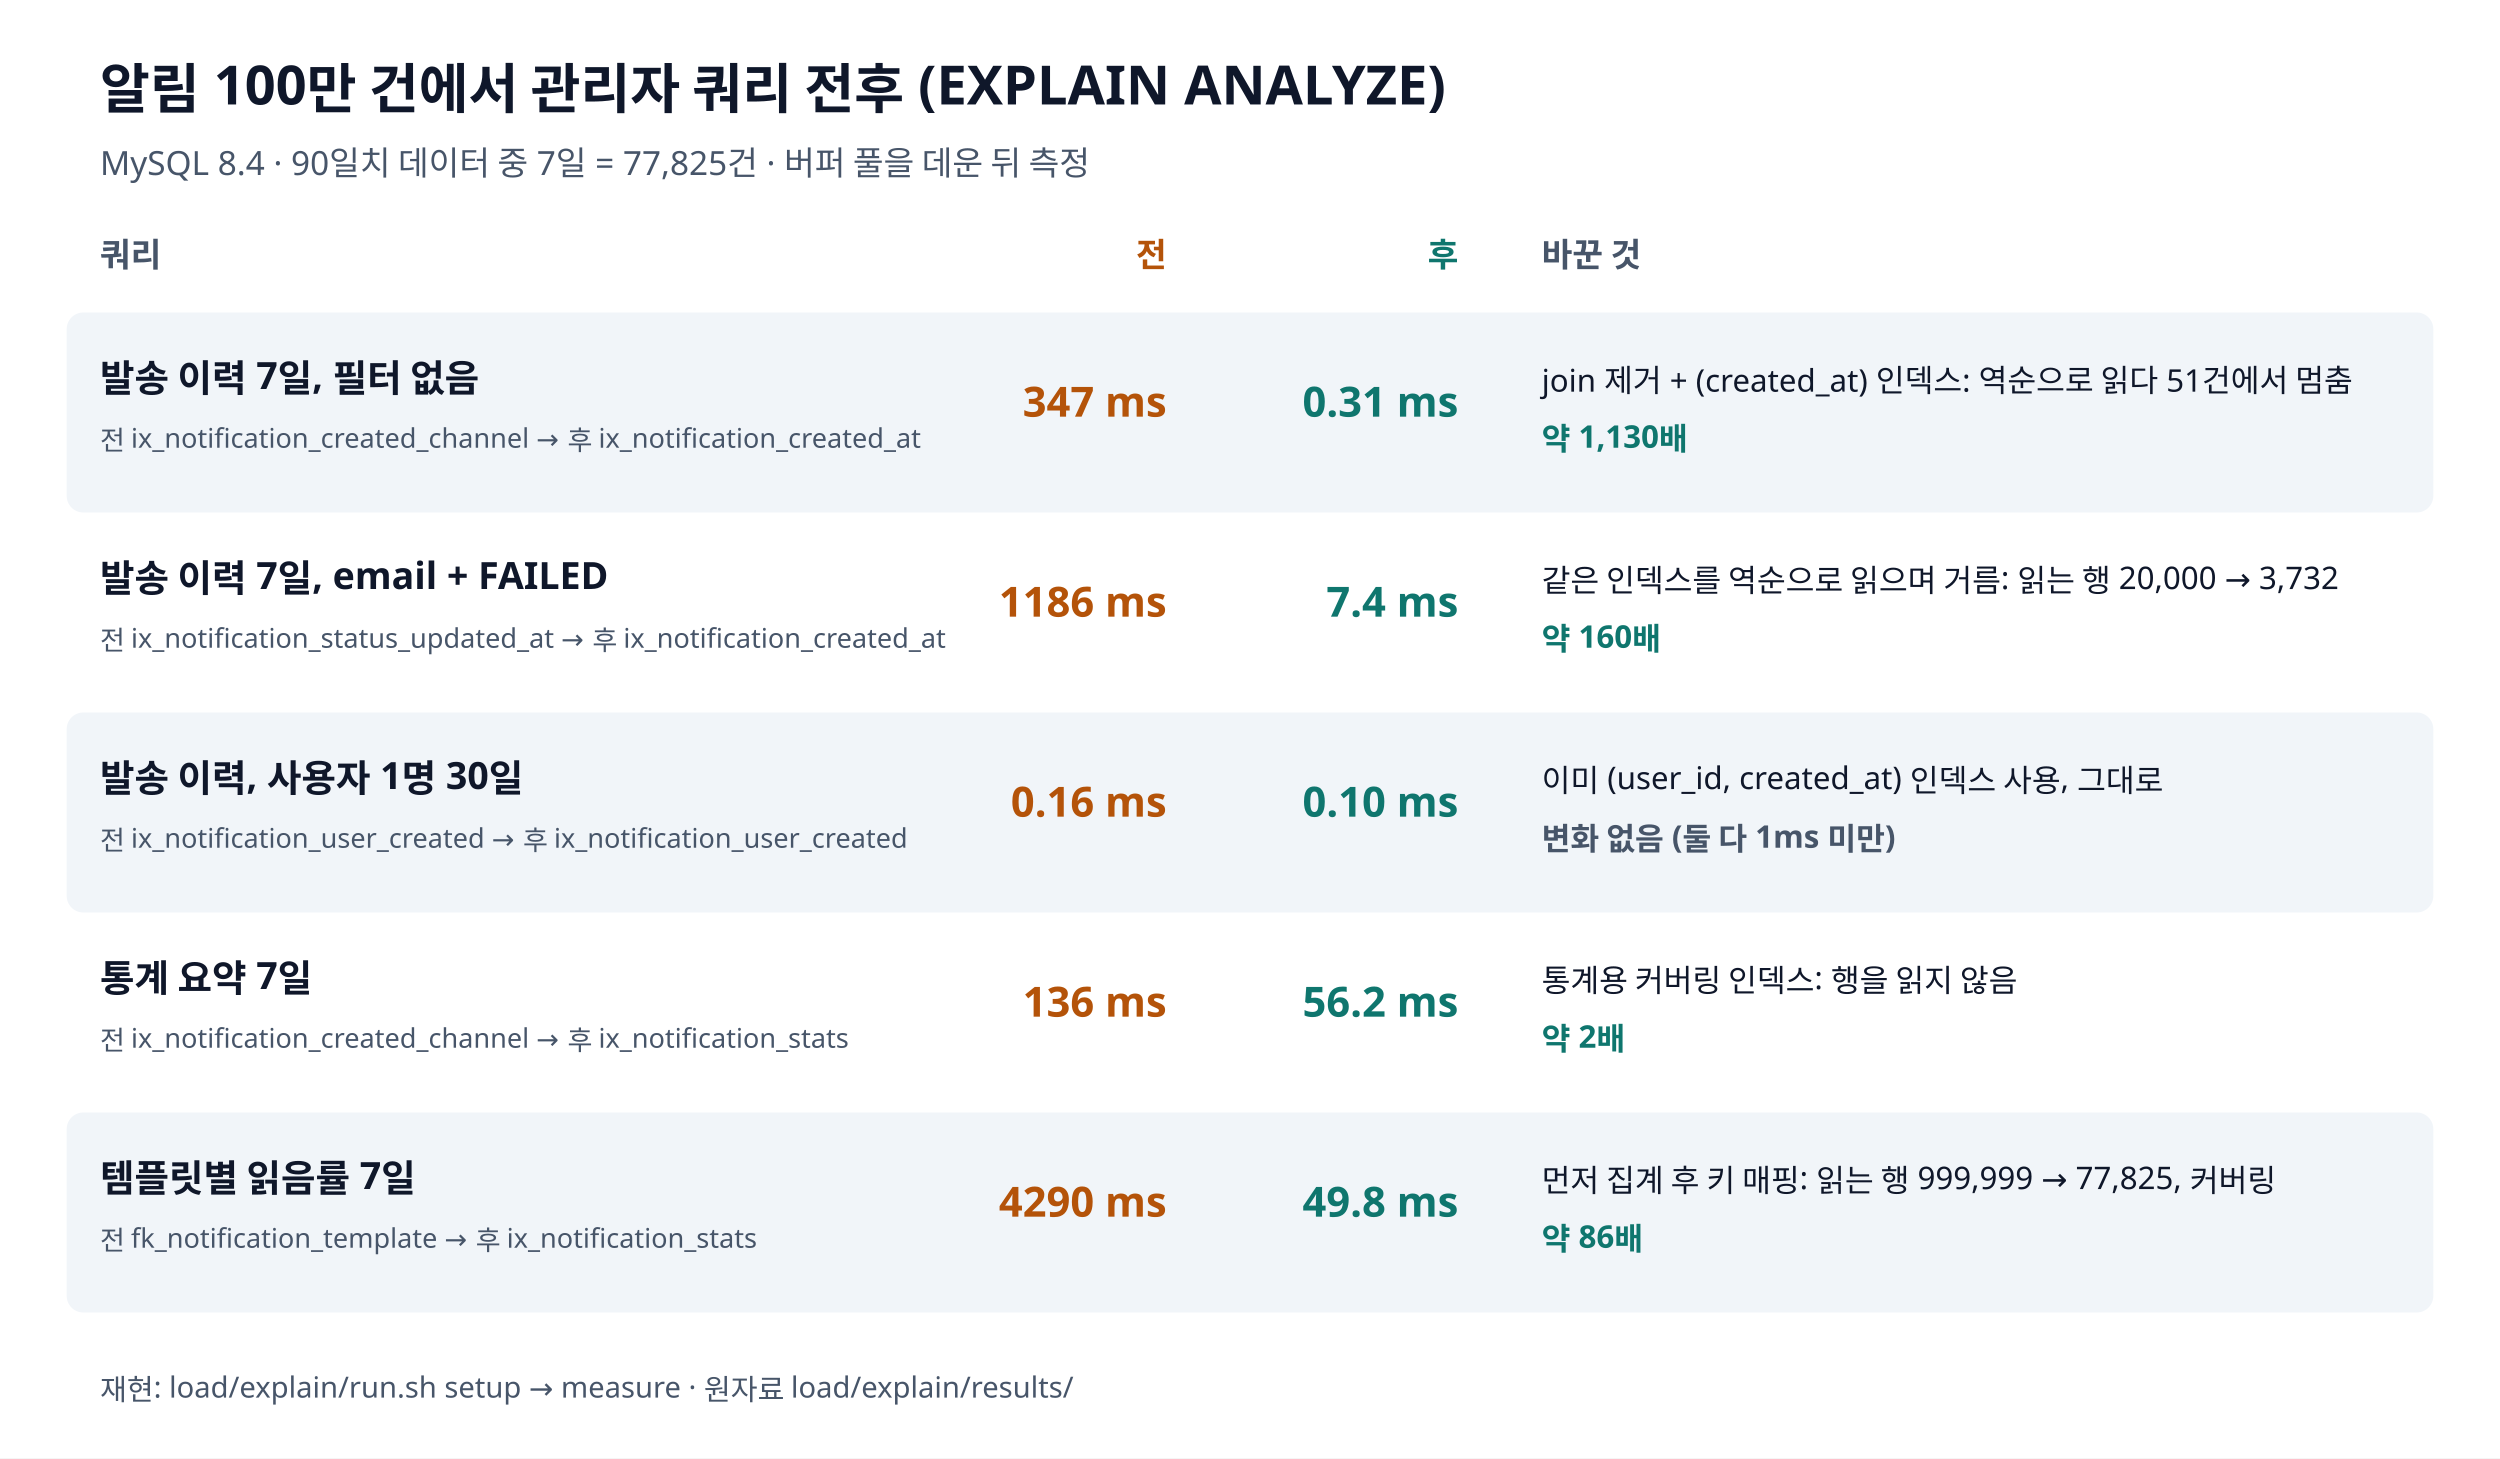
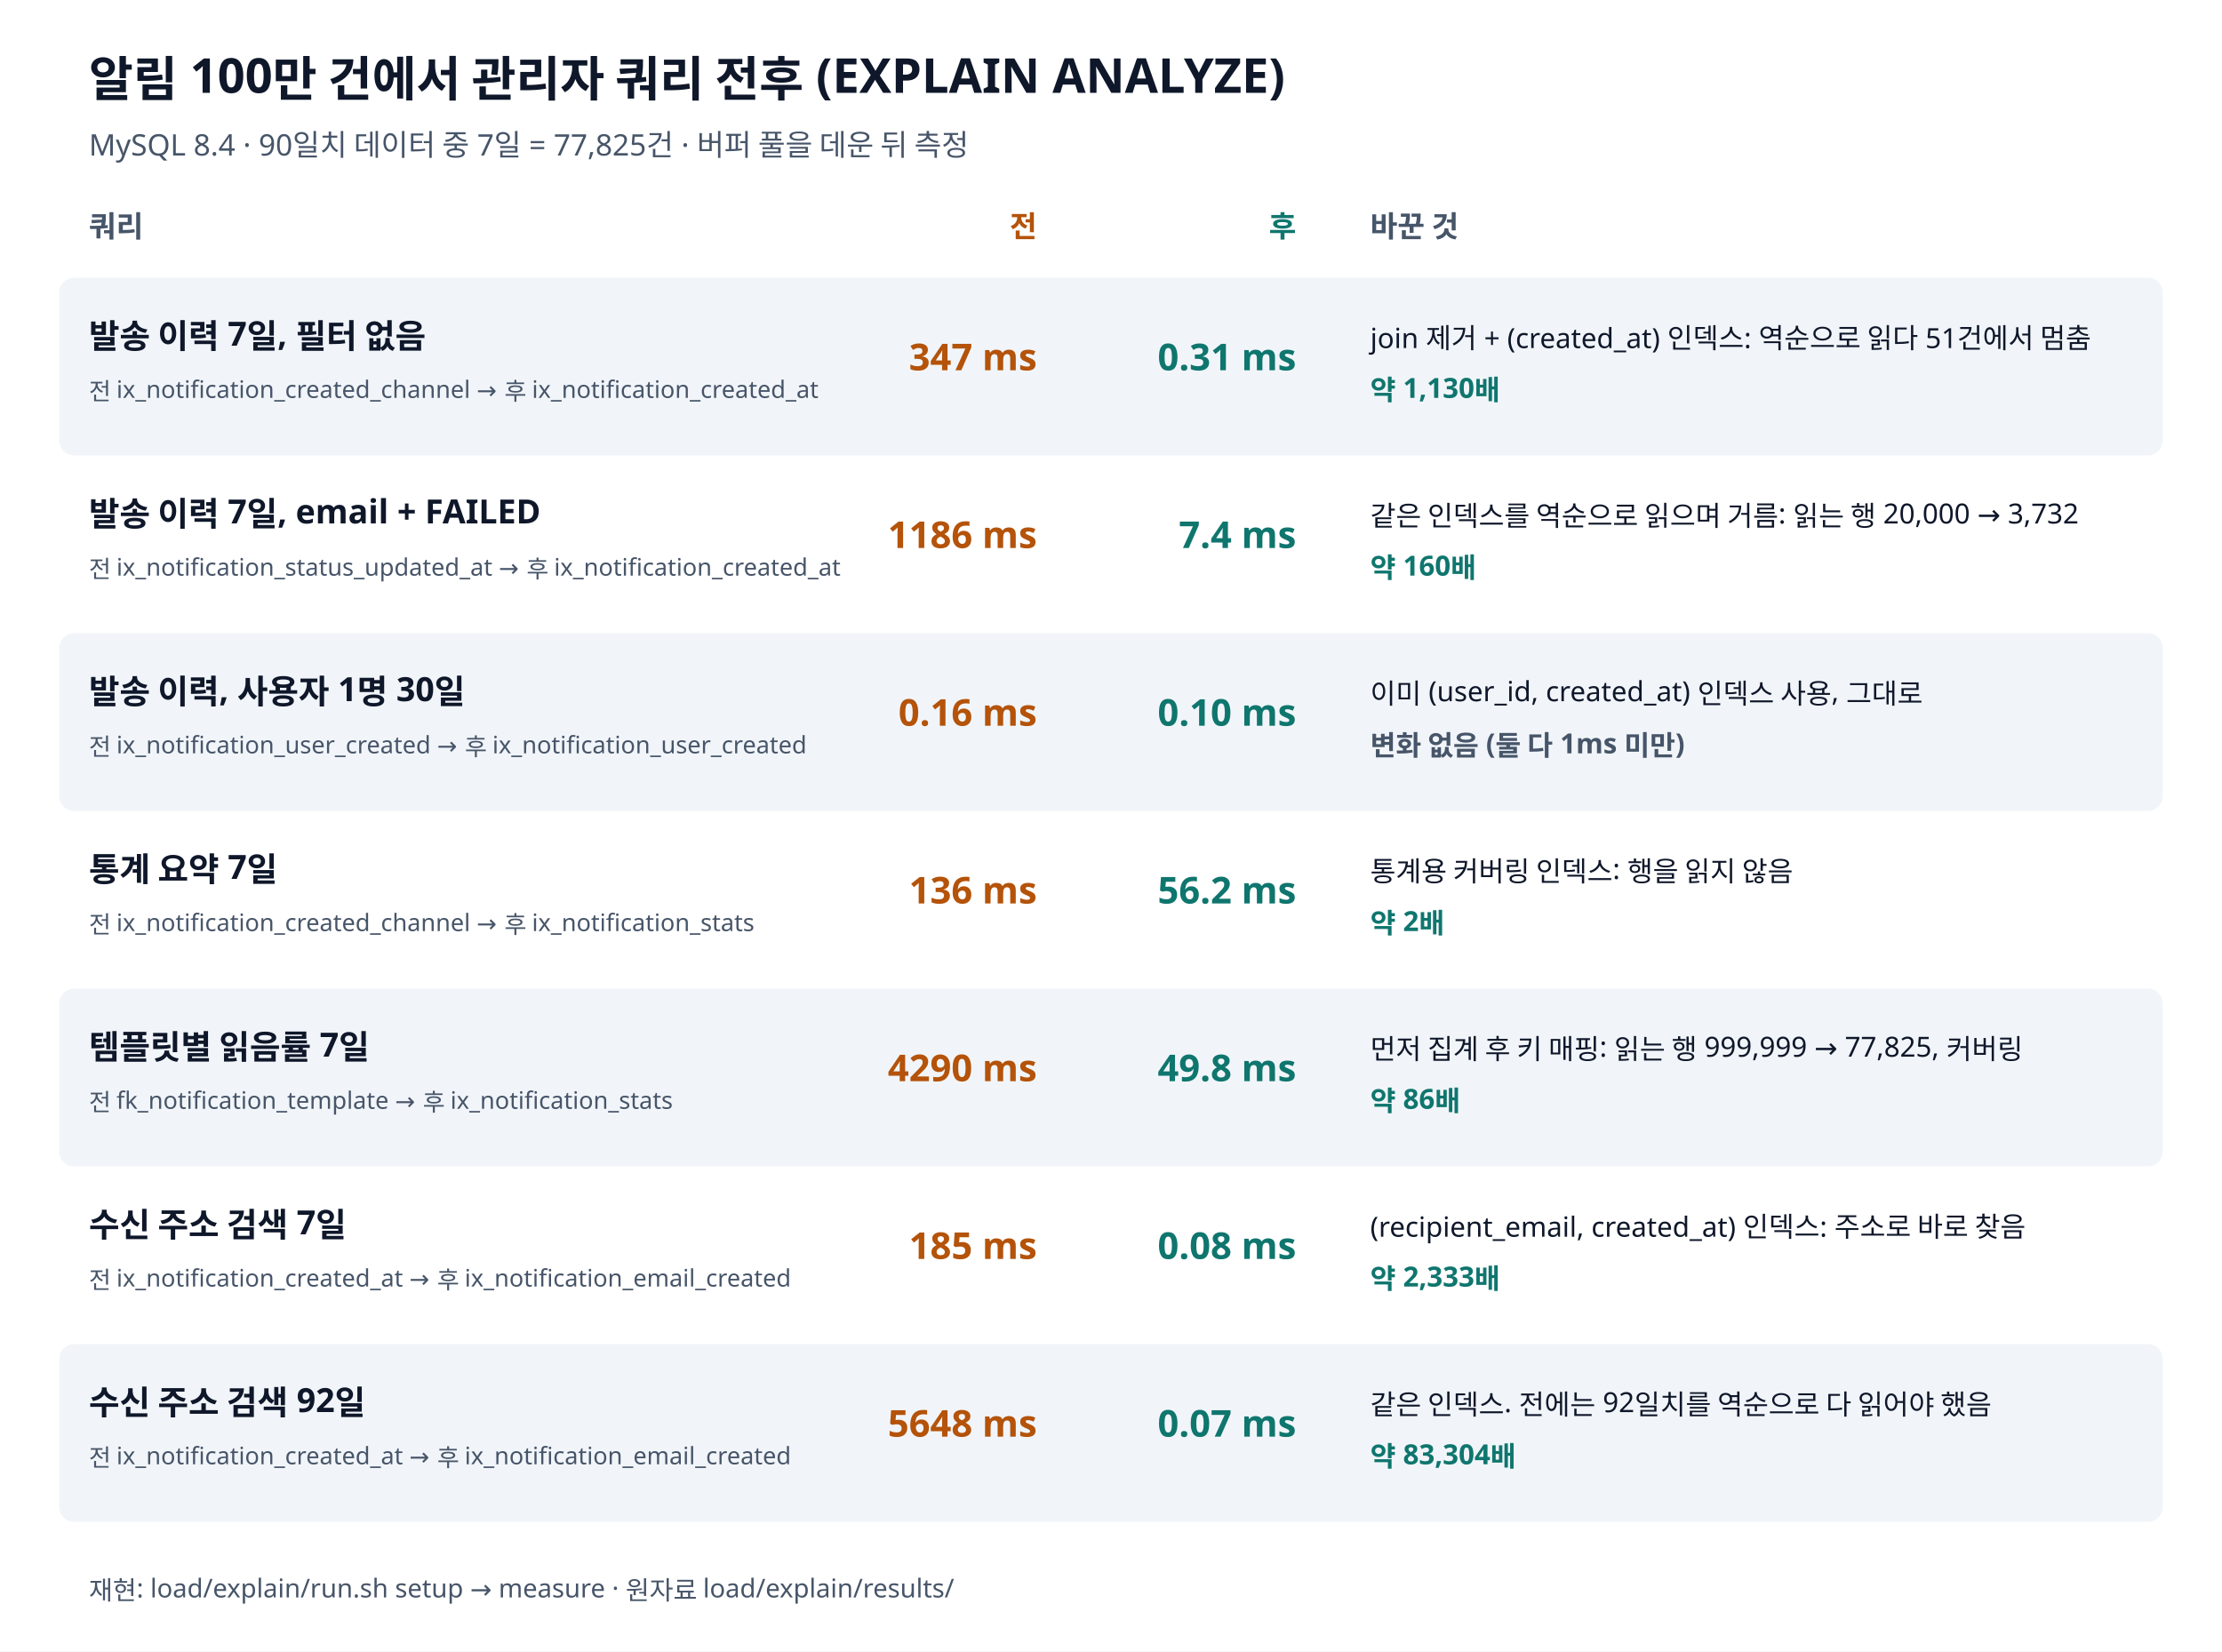
- <svg xmlns="http://www.w3.org/2000/svg" width="1200" height="700" viewBox="0 0 1200 700" font-family="&quot;Noto Sans KR&quot;, &quot;Apple SD Gothic Neo&quot;, &quot;Malgun Gothic&quot;, sans-serif">
-   <rect width="1200" height="700" fill="#FFFFFF" />
+ <svg xmlns="http://www.w3.org/2000/svg" width="1200" height="892" viewBox="0 0 1200 892" font-family="&quot;Noto Sans KR&quot;, &quot;Apple SD Gothic Neo&quot;, &quot;Malgun Gothic&quot;, sans-serif">
+   <rect width="1200" height="892" fill="#FFFFFF" />
  <text x="48" y="52" font-size="26" font-weight="700" fill="#0F172A" text-anchor="start">알림 100만 건에서 관리자 쿼리 전후 (EXPLAIN ANALYZE)</text>
  <text x="48" y="84" font-size="16" font-weight="400" fill="#475569" text-anchor="start">MySQL 8.4 · 90일치 데이터 중 7일 = 77,825건 · 버퍼 풀을 데운 뒤 측정</text>
  <text x="48" y="128" font-size="16" font-weight="700" fill="#475569" text-anchor="start">쿼리</text>
  <text x="560" y="128" font-size="16" font-weight="700" fill="#B45309" text-anchor="end">전</text>
  <text x="700" y="128" font-size="16" font-weight="700" fill="#0F766E" text-anchor="end">후</text>
  <text x="740" y="128" font-size="16" font-weight="700" fill="#475569" text-anchor="start">바꾼 것</text>
  <rect x="32" y="150" width="1136" height="96" fill="#F1F5F9" rx="8" />
  <text x="48" y="188" font-size="18" font-weight="700" fill="#0F172A" text-anchor="start">발송 이력 7일, 필터 없음</text>
  <text x="48" y="216" font-size="13" font-weight="400" fill="#475569" text-anchor="start">전 ix_notification_created_channel → 후 ix_notification_created_at</text>
  <text x="560" y="200" font-size="20" font-weight="700" fill="#B45309" text-anchor="end">347 ms</text>
  <text x="700" y="200" font-size="20" font-weight="700" fill="#0F766E" text-anchor="end">0.31 ms</text>
  <text x="740" y="188" font-size="15" font-weight="400" fill="#0F172A" text-anchor="start">join 제거 + (created_at) 인덱스: 역순으로 읽다 51건에서 멈춤</text>
  <text x="740" y="216" font-size="15" font-weight="700" fill="#0F766E" text-anchor="start">약 1,130배</text>
  <text x="48" y="284" font-size="18" font-weight="700" fill="#0F172A" text-anchor="start">발송 이력 7일, email + FAILED</text>
  <text x="48" y="312" font-size="13" font-weight="400" fill="#475569" text-anchor="start">전 ix_notification_status_updated_at → 후 ix_notification_created_at</text>
  <text x="560" y="296" font-size="20" font-weight="700" fill="#B45309" text-anchor="end">1186 ms</text>
  <text x="700" y="296" font-size="20" font-weight="700" fill="#0F766E" text-anchor="end">7.4 ms</text>
  <text x="740" y="284" font-size="15" font-weight="400" fill="#0F172A" text-anchor="start">같은 인덱스를 역순으로 읽으며 거름: 읽는 행 20,000 → 3,732</text>
  <text x="740" y="312" font-size="15" font-weight="700" fill="#0F766E" text-anchor="start">약 160배</text>
  <rect x="32" y="342" width="1136" height="96" fill="#F1F5F9" rx="8" />
  <text x="48" y="380" font-size="18" font-weight="700" fill="#0F172A" text-anchor="start">발송 이력, 사용자 1명 30일</text>
  <text x="48" y="408" font-size="13" font-weight="400" fill="#475569" text-anchor="start">전 ix_notification_user_created → 후 ix_notification_user_created</text>
  <text x="560" y="392" font-size="20" font-weight="700" fill="#B45309" text-anchor="end">0.16 ms</text>
  <text x="700" y="392" font-size="20" font-weight="700" fill="#0F766E" text-anchor="end">0.10 ms</text>
  <text x="740" y="380" font-size="15" font-weight="400" fill="#0F172A" text-anchor="start">이미 (user_id, created_at) 인덱스 사용, 그대로</text>
  <text x="740" y="408" font-size="15" font-weight="700" fill="#475569" text-anchor="start">변화 없음 (둘 다 1ms 미만)</text>
  <text x="48" y="476" font-size="18" font-weight="700" fill="#0F172A" text-anchor="start">통계 요약 7일</text>
  <text x="48" y="504" font-size="13" font-weight="400" fill="#475569" text-anchor="start">전 ix_notification_created_channel → 후 ix_notification_stats</text>
  <text x="560" y="488" font-size="20" font-weight="700" fill="#B45309" text-anchor="end">136 ms</text>
  <text x="700" y="488" font-size="20" font-weight="700" fill="#0F766E" text-anchor="end">56.2 ms</text>
  <text x="740" y="476" font-size="15" font-weight="400" fill="#0F172A" text-anchor="start">통계용 커버링 인덱스: 행을 읽지 않음</text>
  <text x="740" y="504" font-size="15" font-weight="700" fill="#0F766E" text-anchor="start">약 2배</text>
  <rect x="32" y="534" width="1136" height="96" fill="#F1F5F9" rx="8" />
  <text x="48" y="572" font-size="18" font-weight="700" fill="#0F172A" text-anchor="start">템플릿별 읽음률 7일</text>
  <text x="48" y="600" font-size="13" font-weight="400" fill="#475569" text-anchor="start">전 fk_notification_template → 후 ix_notification_stats</text>
  <text x="560" y="584" font-size="20" font-weight="700" fill="#B45309" text-anchor="end">4290 ms</text>
  <text x="700" y="584" font-size="20" font-weight="700" fill="#0F766E" text-anchor="end">49.8 ms</text>
  <text x="740" y="572" font-size="15" font-weight="400" fill="#0F172A" text-anchor="start">먼저 집계 후 키 매핑: 읽는 행 999,999 → 77,825, 커버링</text>
  <text x="740" y="600" font-size="15" font-weight="700" fill="#0F766E" text-anchor="start">약 86배</text>
-   <text x="48" y="672" font-size="14" font-weight="400" fill="#475569" text-anchor="start">재현: load/explain/run.sh setup → measure · 원자료 load/explain/results/</text>
+   <text x="48" y="668" font-size="18" font-weight="700" fill="#0F172A" text-anchor="start">수신 주소 검색 7일</text>
+   <text x="48" y="696" font-size="13" font-weight="400" fill="#475569" text-anchor="start">전 ix_notification_created_at → 후 ix_notification_email_created</text>
+   <text x="560" y="680" font-size="20" font-weight="700" fill="#B45309" text-anchor="end">185 ms</text>
+   <text x="700" y="680" font-size="20" font-weight="700" fill="#0F766E" text-anchor="end">0.08 ms</text>
+   <text x="740" y="668" font-size="15" font-weight="400" fill="#0F172A" text-anchor="start">(recipient_email, created_at) 인덱스: 주소로 바로 찾음</text>
+   <text x="740" y="696" font-size="15" font-weight="700" fill="#0F766E" text-anchor="start">약 2,333배</text>
+   <rect x="32" y="726" width="1136" height="96" fill="#F1F5F9" rx="8" />
+   <text x="48" y="764" font-size="18" font-weight="700" fill="#0F172A" text-anchor="start">수신 주소 검색 92일</text>
+   <text x="48" y="792" font-size="13" font-weight="400" fill="#475569" text-anchor="start">전 ix_notification_created_at → 후 ix_notification_email_created</text>
+   <text x="560" y="776" font-size="20" font-weight="700" fill="#B45309" text-anchor="end">5648 ms</text>
+   <text x="700" y="776" font-size="20" font-weight="700" fill="#0F766E" text-anchor="end">0.07 ms</text>
+   <text x="740" y="764" font-size="15" font-weight="400" fill="#0F172A" text-anchor="start">같은 인덱스. 전에는 92일치를 역순으로 다 읽어야 했음</text>
+   <text x="740" y="792" font-size="15" font-weight="700" fill="#0F766E" text-anchor="start">약 83,304배</text>
+   <text x="48" y="864" font-size="14" font-weight="400" fill="#475569" text-anchor="start">재현: load/explain/run.sh setup → measure · 원자료 load/explain/results/</text>
</svg>
